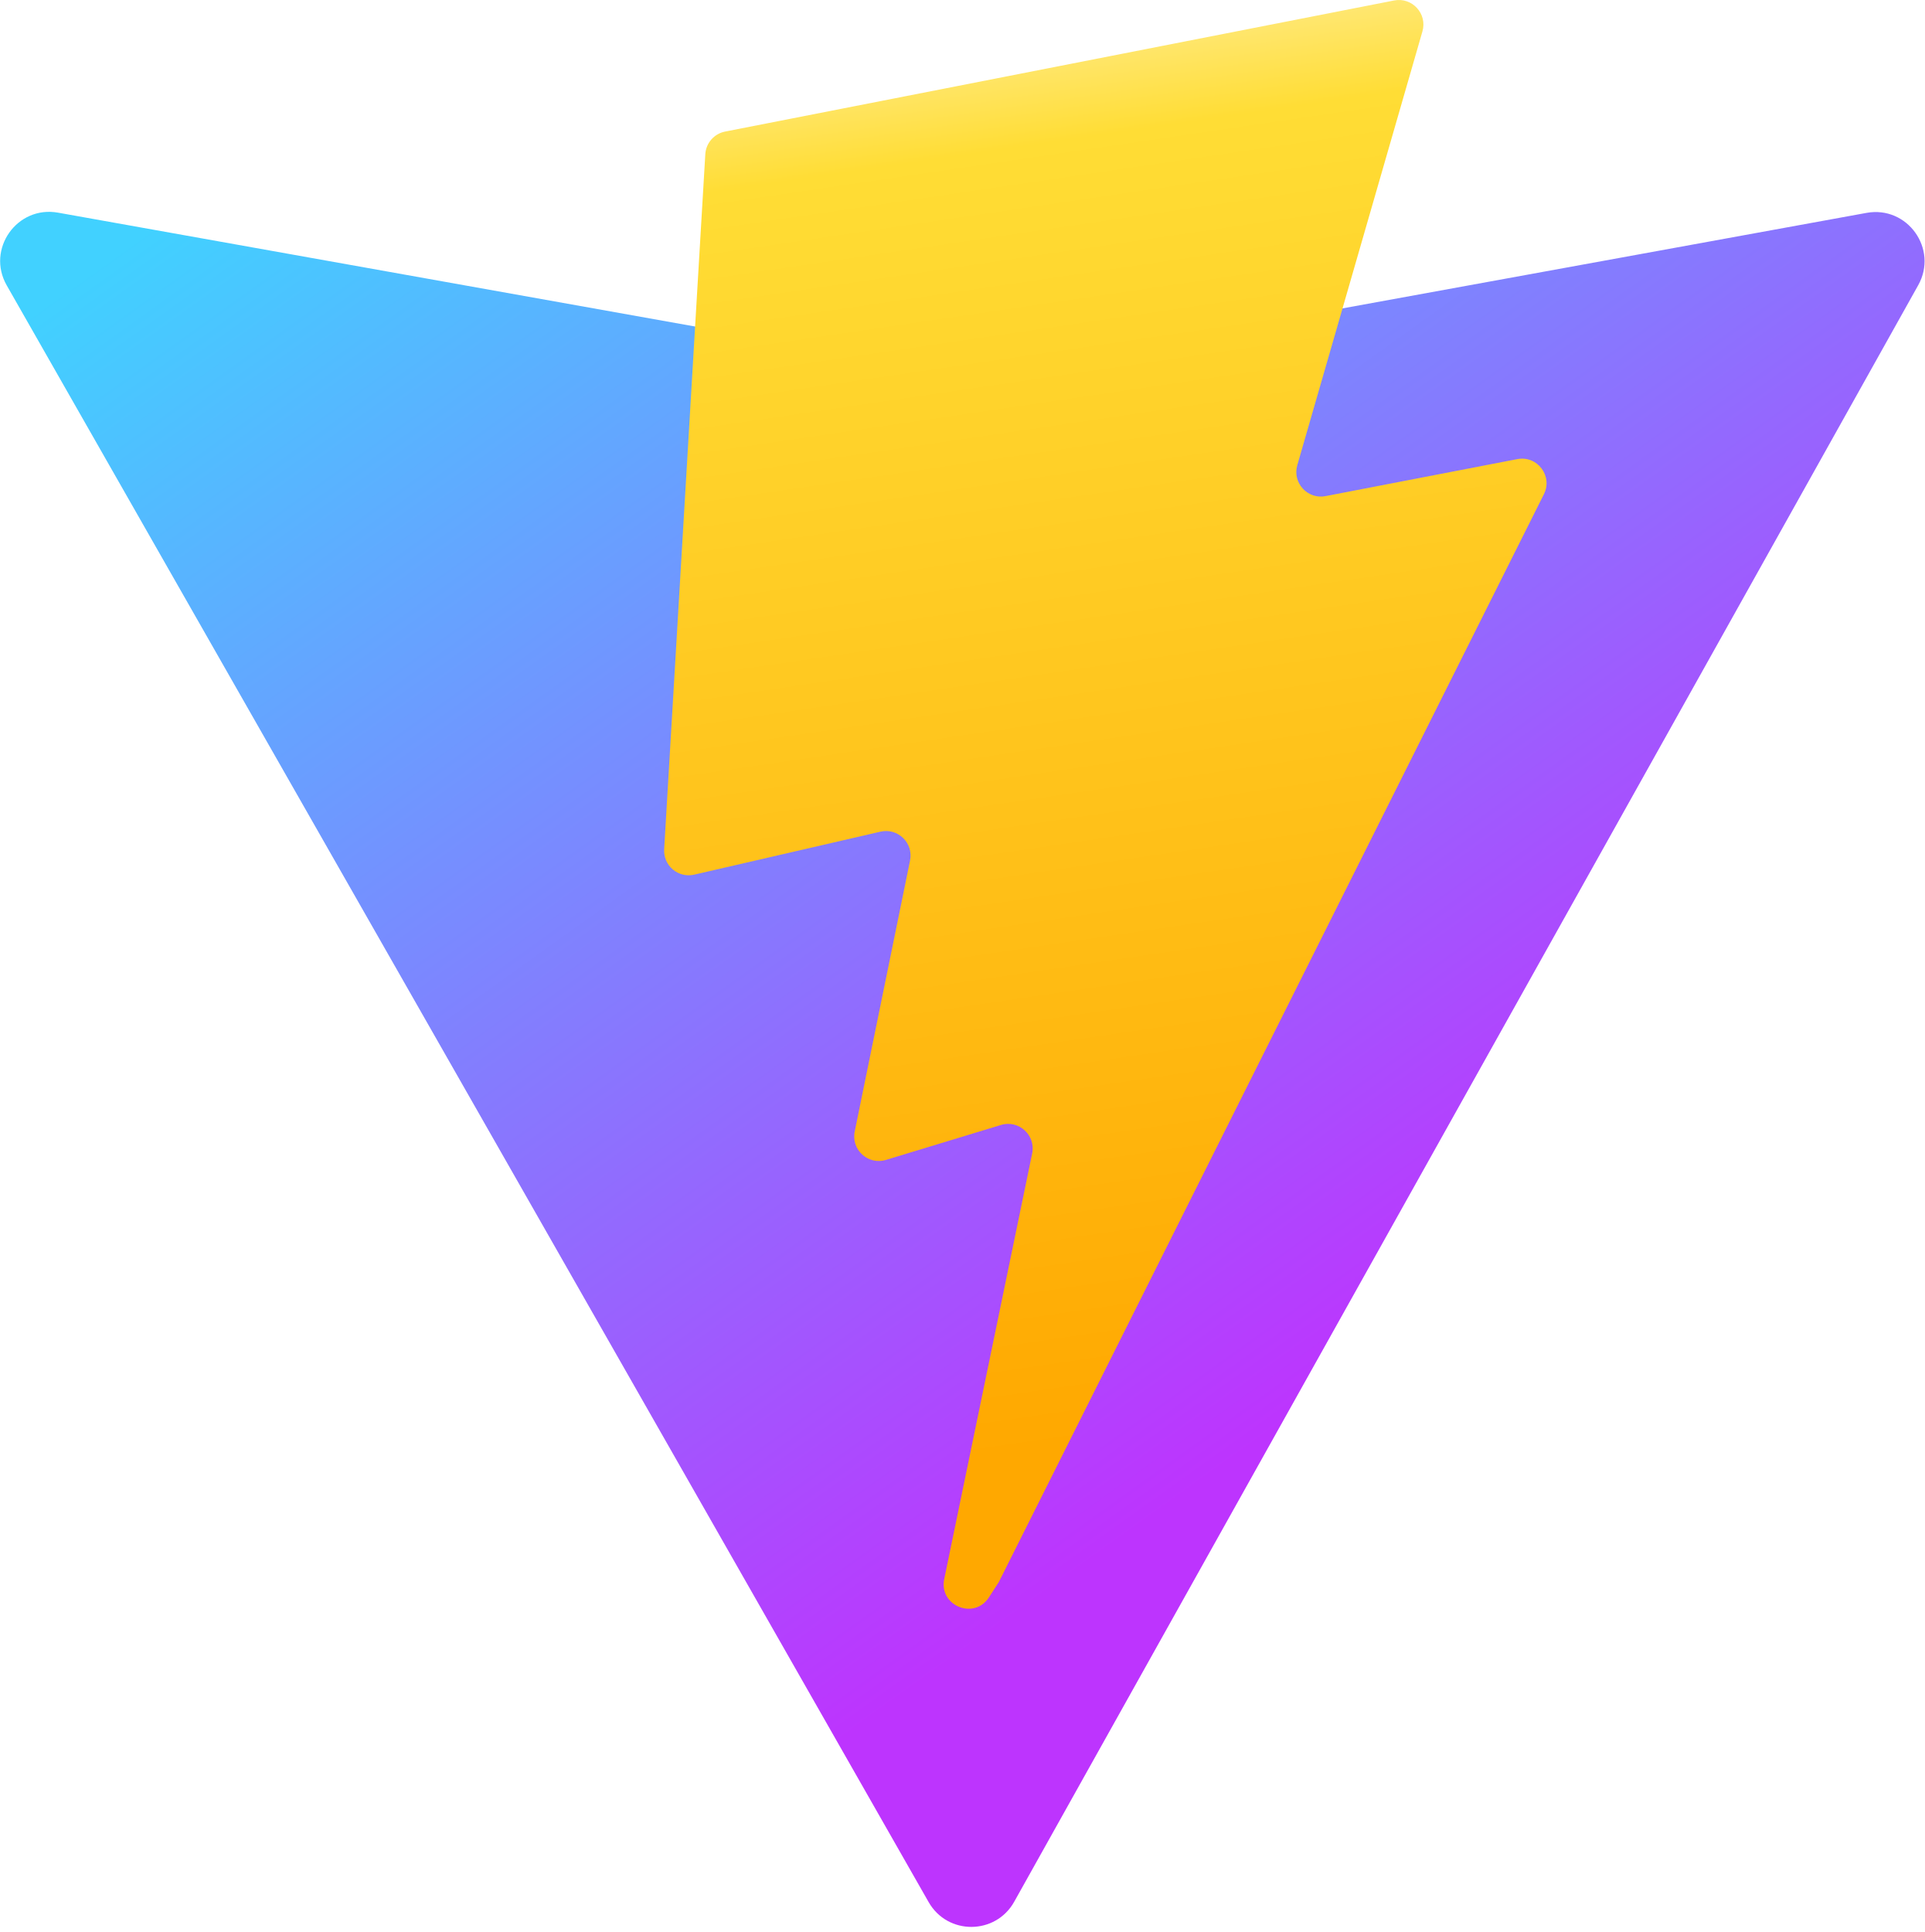
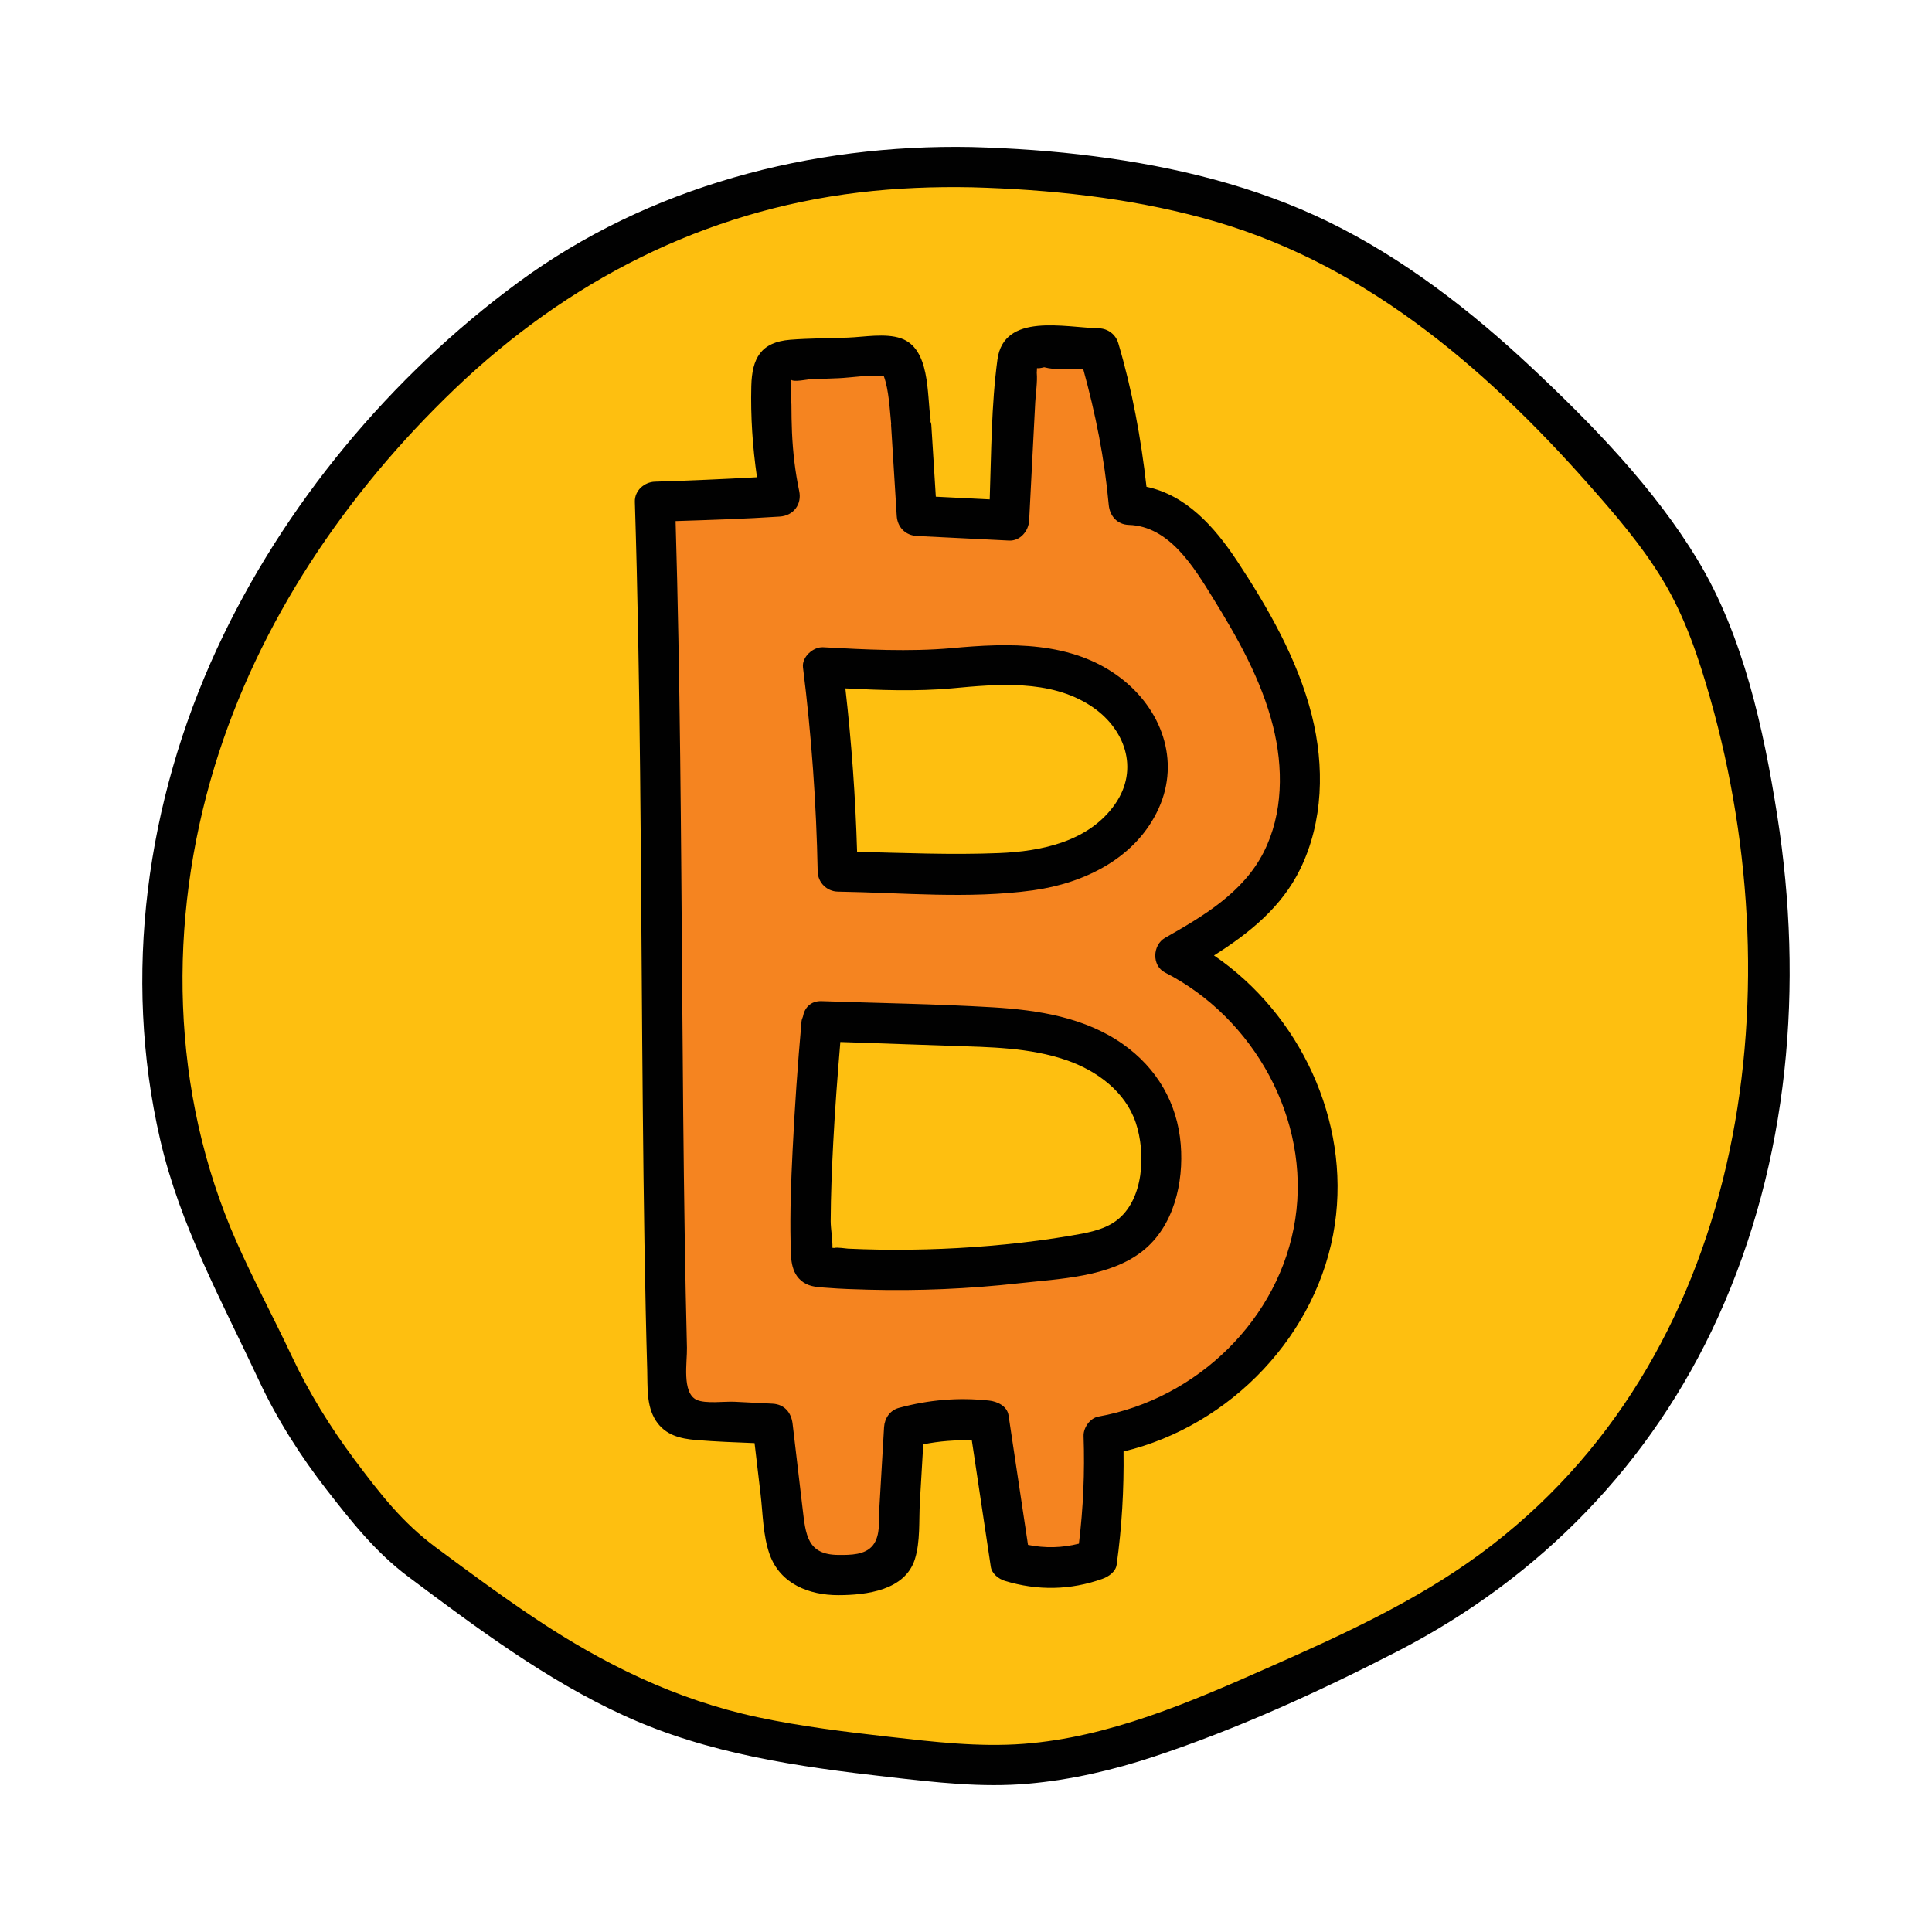
- <svg xmlns="http://www.w3.org/2000/svg" aria-hidden="true" role="img" class="iconify iconify--logos" width="31.88" height="32" preserveAspectRatio="xMidYMid meet" viewBox="0 0 256 257">
-   <defs>
-     <linearGradient id="IconifyId1813088fe1fbc01fb466" x1="-.828%" x2="57.636%" y1="7.652%" y2="78.411%">
-       <stop offset="0%" stop-color="#41D1FF" />
-       <stop offset="100%" stop-color="#BD34FE" />
-     </linearGradient>
-     <linearGradient id="IconifyId1813088fe1fbc01fb467" x1="43.376%" x2="50.316%" y1="2.242%" y2="89.03%">
-       <stop offset="0%" stop-color="#FFEA83" />
-       <stop offset="8.333%" stop-color="#FFDD35" />
-       <stop offset="100%" stop-color="#FFA800" />
-     </linearGradient>
-   </defs>
-   <path fill="url(#IconifyId1813088fe1fbc01fb466)" d="M255.153 37.938L134.897 252.976c-2.483 4.44-8.862 4.466-11.382.048L.875 37.958c-2.746-4.814 1.371-10.646 6.827-9.67l120.385 21.517a6.537 6.537 0 0 0 2.322-.004l117.867-21.483c5.438-.991 9.574 4.796 6.877 9.62Z" />
-   <path fill="url(#IconifyId1813088fe1fbc01fb467)" d="M185.432.063L96.44 17.501a3.268 3.268 0 0 0-2.634 3.014l-5.474 92.456a3.268 3.268 0 0 0 3.997 3.378l24.777-5.718c2.318-.535 4.413 1.507 3.936 3.838l-7.361 36.047c-.495 2.426 1.782 4.5 4.151 3.78l15.304-4.649c2.372-.72 4.652 1.36 4.15 3.788l-11.698 56.621c-.732 3.542 3.979 5.473 5.943 2.437l1.313-2.028l72.516-144.72c1.215-2.423-.88-5.186-3.54-4.672l-25.505 4.922c-2.396.462-4.435-1.77-3.759-4.114l16.646-57.705c.677-2.35-1.37-4.583-3.769-4.113Z" />
+ <svg xmlns="http://www.w3.org/2000/svg" viewBox="0 0 48 48" width="48px" height="48px">
+   <path fill="#febf10" d="M36.985,38.885c-1.644,1.206-3.513,2.054-5.369,2.875c-1.959,0.868-4.006,1.755-6.168,1.92 c-1.141,0.087-2.278-0.05-3.41-0.178c-1.108-0.126-2.217-0.261-3.309-0.493c-2.082-0.444-3.93-1.353-5.689-2.534 c-0.84-0.563-1.654-1.164-2.465-1.767c-0.841-0.624-1.401-1.342-2.066-2.232c-0.602-0.806-1.149-1.692-1.574-2.598 c-0.458-0.975-0.969-1.925-1.405-2.909c-1.669-3.776-1.745-8.097-0.55-12.019c1.115-3.659,3.327-6.918,6.076-9.549 c2.849-2.726,6.295-4.502,10.235-4.971c0.943-0.112,1.891-0.149,2.84-0.13c1.969,0.054,3.937,0.262,5.843,0.775 c1.959,0.526,3.722,1.434,5.358,2.627c1.618,1.18,3.061,2.595,4.387,4.092c0.684,0.773,1.367,1.562,1.901,2.448 c0.56,0.927,0.902,1.952,1.198,2.989C44.968,24.792,43.698,33.96,36.985,38.885z" />
+   <path fill="#f58420" d="M29.073,23.732c0.886-0.499,1.786-1.045,2.371-1.877c0.766-1.091,0.873-2.543,0.567-3.841 c-0.307-1.298-0.985-2.475-1.692-3.605c-0.564-0.9-1.337-1.889-2.399-1.867c-0.112-1.316-0.362-2.621-0.745-3.885 c-0.529-0.013-1.057-0.026-1.586-0.038c-0.124-0.003-0.263,0-0.351,0.088c-0.078,0.079-0.088,0.2-0.094,0.311 c-0.067,1.304-0.135,2.609-0.202,3.913c-0.763-0.038-1.527-0.076-2.29-0.114l-0.141-2.265c-0.067-0.449-0.134-0.899-0.201-1.348 c-0.016-0.104-0.036-0.219-0.117-0.286c-0.082-0.069-0.2-0.068-0.306-0.064c-0.793,0.03-1.586,0.059-2.38,0.089 c-0.147,0.005-0.315,0.022-0.401,0.141c-0.057,0.079-0.061,0.184-0.063,0.282c-0.018,0.995-0.017,2,0.203,2.97 c-1.032,0.071-3.099,0.135-3.099,0.135c0.215,6.774,0.12,15.654,0.324,22.125c0.007,0.208,0.069,0.434,0.234,0.562 c0.131,0.102,0.308,0.114,0.474,0.123c0.629,0.032,1.258,0.064,1.886,0.096c0.101,0.853,0.201,1.707,0.302,2.56 c0.03,0.25,0.062,0.51,0.197,0.723c0.355,0.56,1.172,0.517,1.826,0.405c0.242-0.041,0.508-0.097,0.653-0.295 c0.108-0.147,0.122-0.34,0.133-0.522c0.054-0.928,0.108-1.857,0.163-2.785c0.682-0.201,1.406-0.257,2.111-0.164 c0.175,1.166,0.35,2.332,0.525,3.498c0.697,0.24,1.479,0.221,2.164-0.052c0.149-1.014,0.202-2.042,0.157-3.066 c2.632-0.427,4.861-2.685,5.254-5.322C32.94,27.717,31.466,24.907,29.073,23.732z M23.507,16.603 c1.011-0.096,2.058-0.168,3.02,0.161s1.822,1.161,1.87,2.176c0.05,1.052-0.785,1.982-1.758,2.385 c-0.973,0.402-2.06,0.391-3.112,0.374c-0.946-0.016-1.892-0.031-2.838-0.047c-0.03-1.695-0.151-3.389-0.365-5.072 C20.324,16.58,22.496,16.699,23.507,16.603z M28.707,29.046c-0.051,0.614-0.265,1.25-0.745,1.637 c-0.401,0.323-0.929,0.43-1.436,0.513c-2.067,0.337-4.174,0.434-6.263,0.287c-0.065-0.005-0.136-0.012-0.181-0.059 c-0.043-0.045-0.049-0.112-0.052-0.174c-0.105-1.856,0.257-5.877,0.257-5.877c1.156,0.04,2.312,0.08,3.469,0.12 c0.885,0.031,1.784,0.063,2.629,0.327s1.648,0.793,2.044,1.585C28.68,27.907,28.753,28.486,28.707,29.046z" />
+   <path fill="#010101" d="M44.156,20.267c-0.337-2.145-0.844-4.477-1.979-6.356c-1.072-1.776-2.616-3.364-4.122-4.776 c-1.502-1.41-3.183-2.713-5.041-3.62c-1.83-0.894-3.821-1.374-5.833-1.634c-1.009-0.131-2.025-0.2-3.042-0.228 c-3.988-0.077-8.022,0.977-11.26,3.36c-3.167,2.33-5.843,5.54-7.492,9.112c-1.748,3.786-2.352,8.106-1.407,12.192 c0.494,2.138,1.536,4.016,2.456,5.987c0.447,0.958,1.034,1.88,1.688,2.719c0.614,0.789,1.208,1.543,2.026,2.155 c1.697,1.27,3.424,2.563,5.36,3.448c2.082,0.952,4.32,1.268,6.574,1.524c1.15,0.131,2.304,0.267,3.462,0.165 c1.068-0.094,2.114-0.338,3.131-0.675c2.068-0.685,4.111-1.618,6.046-2.615c3.539-1.825,6.307-4.661,7.959-8.296 C44.455,28.828,44.817,24.474,44.156,20.267z M36.762,38.617c-1.614,1.184-3.45,2.017-5.272,2.823 c-1.924,0.852-3.934,1.723-6.057,1.885c-1.12,0.085-2.237-0.049-3.349-0.175c-1.088-0.124-2.177-0.256-3.249-0.484 c-2.045-0.436-3.859-1.329-5.587-2.488c-0.825-0.553-1.624-1.143-2.421-1.735c-0.826-0.613-1.376-1.318-2.029-2.192 C8.207,35.46,7.67,34.589,7.252,33.7c-0.45-0.957-0.952-1.89-1.38-2.857c-1.639-3.708-1.714-7.951-0.54-11.803 c1.095-3.593,3.267-6.793,5.967-9.377c2.798-2.677,6.182-4.421,10.051-4.882c0.926-0.11,1.857-0.146,2.789-0.128 c1.934,0.053,3.866,0.257,5.738,0.761c1.924,0.517,3.655,1.408,5.262,2.58c1.589,1.159,3.006,2.548,4.308,4.018 c0.672,0.759,1.342,1.534,1.867,2.404c0.55,0.91,0.886,1.917,1.176,2.935C44.601,24.778,43.354,33.781,36.762,38.617z" />
+   <path fill="#010101" d="M30.161,23.738c0.871-0.548,1.681-1.2,2.142-2.145c0.577-1.182,0.606-2.561,0.289-3.82 c-0.348-1.379-1.082-2.666-1.861-3.843c-0.557-0.841-1.259-1.628-2.247-1.836c-0.136-1.209-0.355-2.402-0.701-3.57 c-0.064-0.216-0.259-0.362-0.482-0.367c-0.85-0.021-2.362-0.398-2.52,0.777c-0.153,1.136-0.152,2.318-0.192,3.473 c-0.446-0.022-0.893-0.045-1.339-0.067c-0.037-0.596-0.074-1.193-0.112-1.789c-0.002-0.029-0.015-0.05-0.021-0.077 c-0.001-0.019,0.006-0.036,0.003-0.056c-0.093-0.627-0.005-1.762-0.739-2.013c-0.39-0.133-0.912-0.032-1.319-0.017 c-0.474,0.018-0.955,0.016-1.428,0.053c-0.73,0.058-0.951,0.459-0.968,1.152c-0.019,0.759,0.032,1.515,0.141,2.264 c-0.844,0.047-1.689,0.084-2.534,0.11c-0.264,0.008-0.509,0.222-0.5,0.5c0.14,4.482,0.147,8.966,0.183,13.45 c0.018,2.203,0.039,4.406,0.086,6.609c0.011,0.506,0.023,1.012,0.038,1.517c0.012,0.417-0.024,0.885,0.214,1.252 c0.236,0.363,0.607,0.45,1.01,0.483c0.479,0.039,0.962,0.057,1.443,0.076c0.05,0.422,0.099,0.843,0.149,1.265 c0.058,0.489,0.059,1.036,0.227,1.503c0.263,0.731,0.98,1.01,1.706,1.009c0.699-0.001,1.655-0.119,1.9-0.891 c0.14-0.441,0.098-0.965,0.125-1.423c0.028-0.478,0.056-0.955,0.084-1.433c0.4-0.08,0.801-0.111,1.207-0.097 c0.157,1.047,0.314,2.093,0.471,3.14c0.025,0.17,0.197,0.303,0.349,0.349c0.811,0.247,1.631,0.234,2.429-0.052 c0.15-0.054,0.325-0.174,0.349-0.349c0.13-0.936,0.183-1.87,0.171-2.813c2.66-0.636,4.85-2.915,5.25-5.642 C33.545,27.839,32.293,25.193,30.161,23.738z M32.181,30.288c-0.379,2.487-2.448,4.471-4.893,4.907 c-0.207,0.037-0.374,0.279-0.367,0.482c0.032,0.895-0.008,1.787-0.116,2.675c-0.423,0.106-0.836,0.116-1.265,0.03 c-0.161-1.073-0.322-2.145-0.483-3.218c-0.035-0.232-0.281-0.345-0.482-0.367c-0.762-0.084-1.505-0.019-2.244,0.182 c-0.222,0.06-0.354,0.261-0.367,0.482c-0.038,0.658-0.077,1.315-0.115,1.973c-0.018,0.314,0.035,0.714-0.165,0.962 c-0.193,0.238-0.552,0.238-0.853,0.236c-0.778-0.004-0.814-0.5-0.892-1.163c-0.082-0.698-0.165-1.396-0.247-2.095 c-0.033-0.28-0.203-0.485-0.5-0.5c-0.314-0.016-0.629-0.032-0.943-0.048c-0.244-0.012-0.725,0.055-0.943-0.048 c-0.372-0.175-0.23-0.948-0.239-1.295c-0.023-0.914-0.041-1.827-0.055-2.741c-0.032-2.04-0.048-4.08-0.063-6.121 c-0.029-3.892-0.05-7.785-0.164-11.675c0.863-0.028,1.727-0.055,2.589-0.112c0.337-0.022,0.552-0.3,0.482-0.633 c-0.101-0.482-0.157-0.965-0.179-1.457c-0.01-0.23-0.013-0.46-0.014-0.69c0-0.069-0.029-0.462-0.006-0.618 c0.06,0.062,0.415-0.01,0.453-0.012c0.238-0.009,0.476-0.018,0.714-0.027c0.321-0.012,0.779-0.095,1.136-0.046 c0.124,0.339,0.145,0.824,0.181,1.181c0,0.007-0.003,0.012-0.003,0.019c0.047,0.755,0.094,1.51,0.141,2.265 c0.017,0.28,0.215,0.486,0.5,0.5c0.763,0.038,1.527,0.076,2.29,0.114c0.28,0.014,0.487-0.241,0.5-0.5 c0.05-0.978,0.101-1.957,0.151-2.935c0.012-0.239,0.058-0.497,0.038-0.734c0.002-0.038,0.004-0.076,0.006-0.114 c0.037,0.005,0.091,0,0.178-0.023c0.279,0.073,0.638,0.054,0.969,0.04c0.306,1.108,0.531,2.23,0.635,3.377 c0.025,0.276,0.209,0.491,0.5,0.5c1.004,0.031,1.612,1.045,2.084,1.808c0.62,1,1.207,2.04,1.497,3.189 c0.259,1.027,0.257,2.177-0.233,3.138c-0.511,1.003-1.501,1.587-2.447,2.124c-0.314,0.178-0.337,0.692,0,0.863 C31.15,25.288,32.559,27.809,32.181,30.288z" />
+   <path fill="#010101" d="M20.816,22.152c1.595,0.026,3.257,0.187,4.842-0.031c1.283-0.176,2.568-0.801,3.129-2.036 c0.544-1.198,0.061-2.474-0.948-3.243c-1.206-0.921-2.769-0.873-4.205-0.738c-1.053,0.092-2.129,0.034-3.184-0.023 c-0.246-0.013-0.532,0.241-0.5,0.5c0.211,1.684,0.332,3.375,0.365,5.072C20.321,21.926,20.541,22.147,20.816,22.152z M23.635,17.103c1.148-0.107,2.441-0.229,3.458,0.429c0.856,0.554,1.224,1.572,0.608,2.45c-0.652,0.93-1.826,1.171-2.892,1.213 c-1.168,0.047-2.345-0.004-3.515-0.032c-0.04-1.357-0.137-2.711-0.291-4.06C21.88,17.147,22.764,17.18,23.635,17.103z" />
+   <path fill="#010101" d="M27.904,25.945c-0.942-0.668-2.111-0.852-3.238-0.919c-1.415-0.084-2.835-0.104-4.252-0.153 c-0.279-0.01-0.429,0.174-0.466,0.386c-0.012,0.037-0.03,0.071-0.034,0.114c-0.096,1.075-0.171,2.152-0.223,3.23 c-0.037,0.753-0.066,1.509-0.049,2.264c0.008,0.355-0.014,0.764,0.315,0.99c0.18,0.123,0.394,0.123,0.603,0.139 c0.338,0.027,0.679,0.037,1.018,0.046c1.245,0.033,2.492-0.021,3.73-0.159c1.008-0.113,2.257-0.147,3.085-0.806 c0.773-0.614,1.019-1.699,0.942-2.644C29.251,27.403,28.743,26.539,27.904,25.945z M27.725,30.334 c-0.322,0.235-0.752,0.303-1.135,0.368c-0.537,0.092-1.078,0.161-1.62,0.215c-1.042,0.103-2.09,0.146-3.138,0.129 c-0.255-0.004-0.509-0.012-0.764-0.024c-0.058-0.003-0.269-0.039-0.339-0.017c-0.016-0.001-0.031-0.002-0.047-0.003 c0.004-0.218-0.044-0.48-0.044-0.662c0.003-0.654,0.03-1.308,0.064-1.961c0.043-0.831,0.107-1.661,0.176-2.491 c0.915,0.032,1.83,0.063,2.745,0.095c0.965,0.033,1.954,0.039,2.877,0.358c0.748,0.258,1.457,0.777,1.717,1.55 C28.47,28.64,28.426,29.821,27.725,30.334z" />
</svg>
